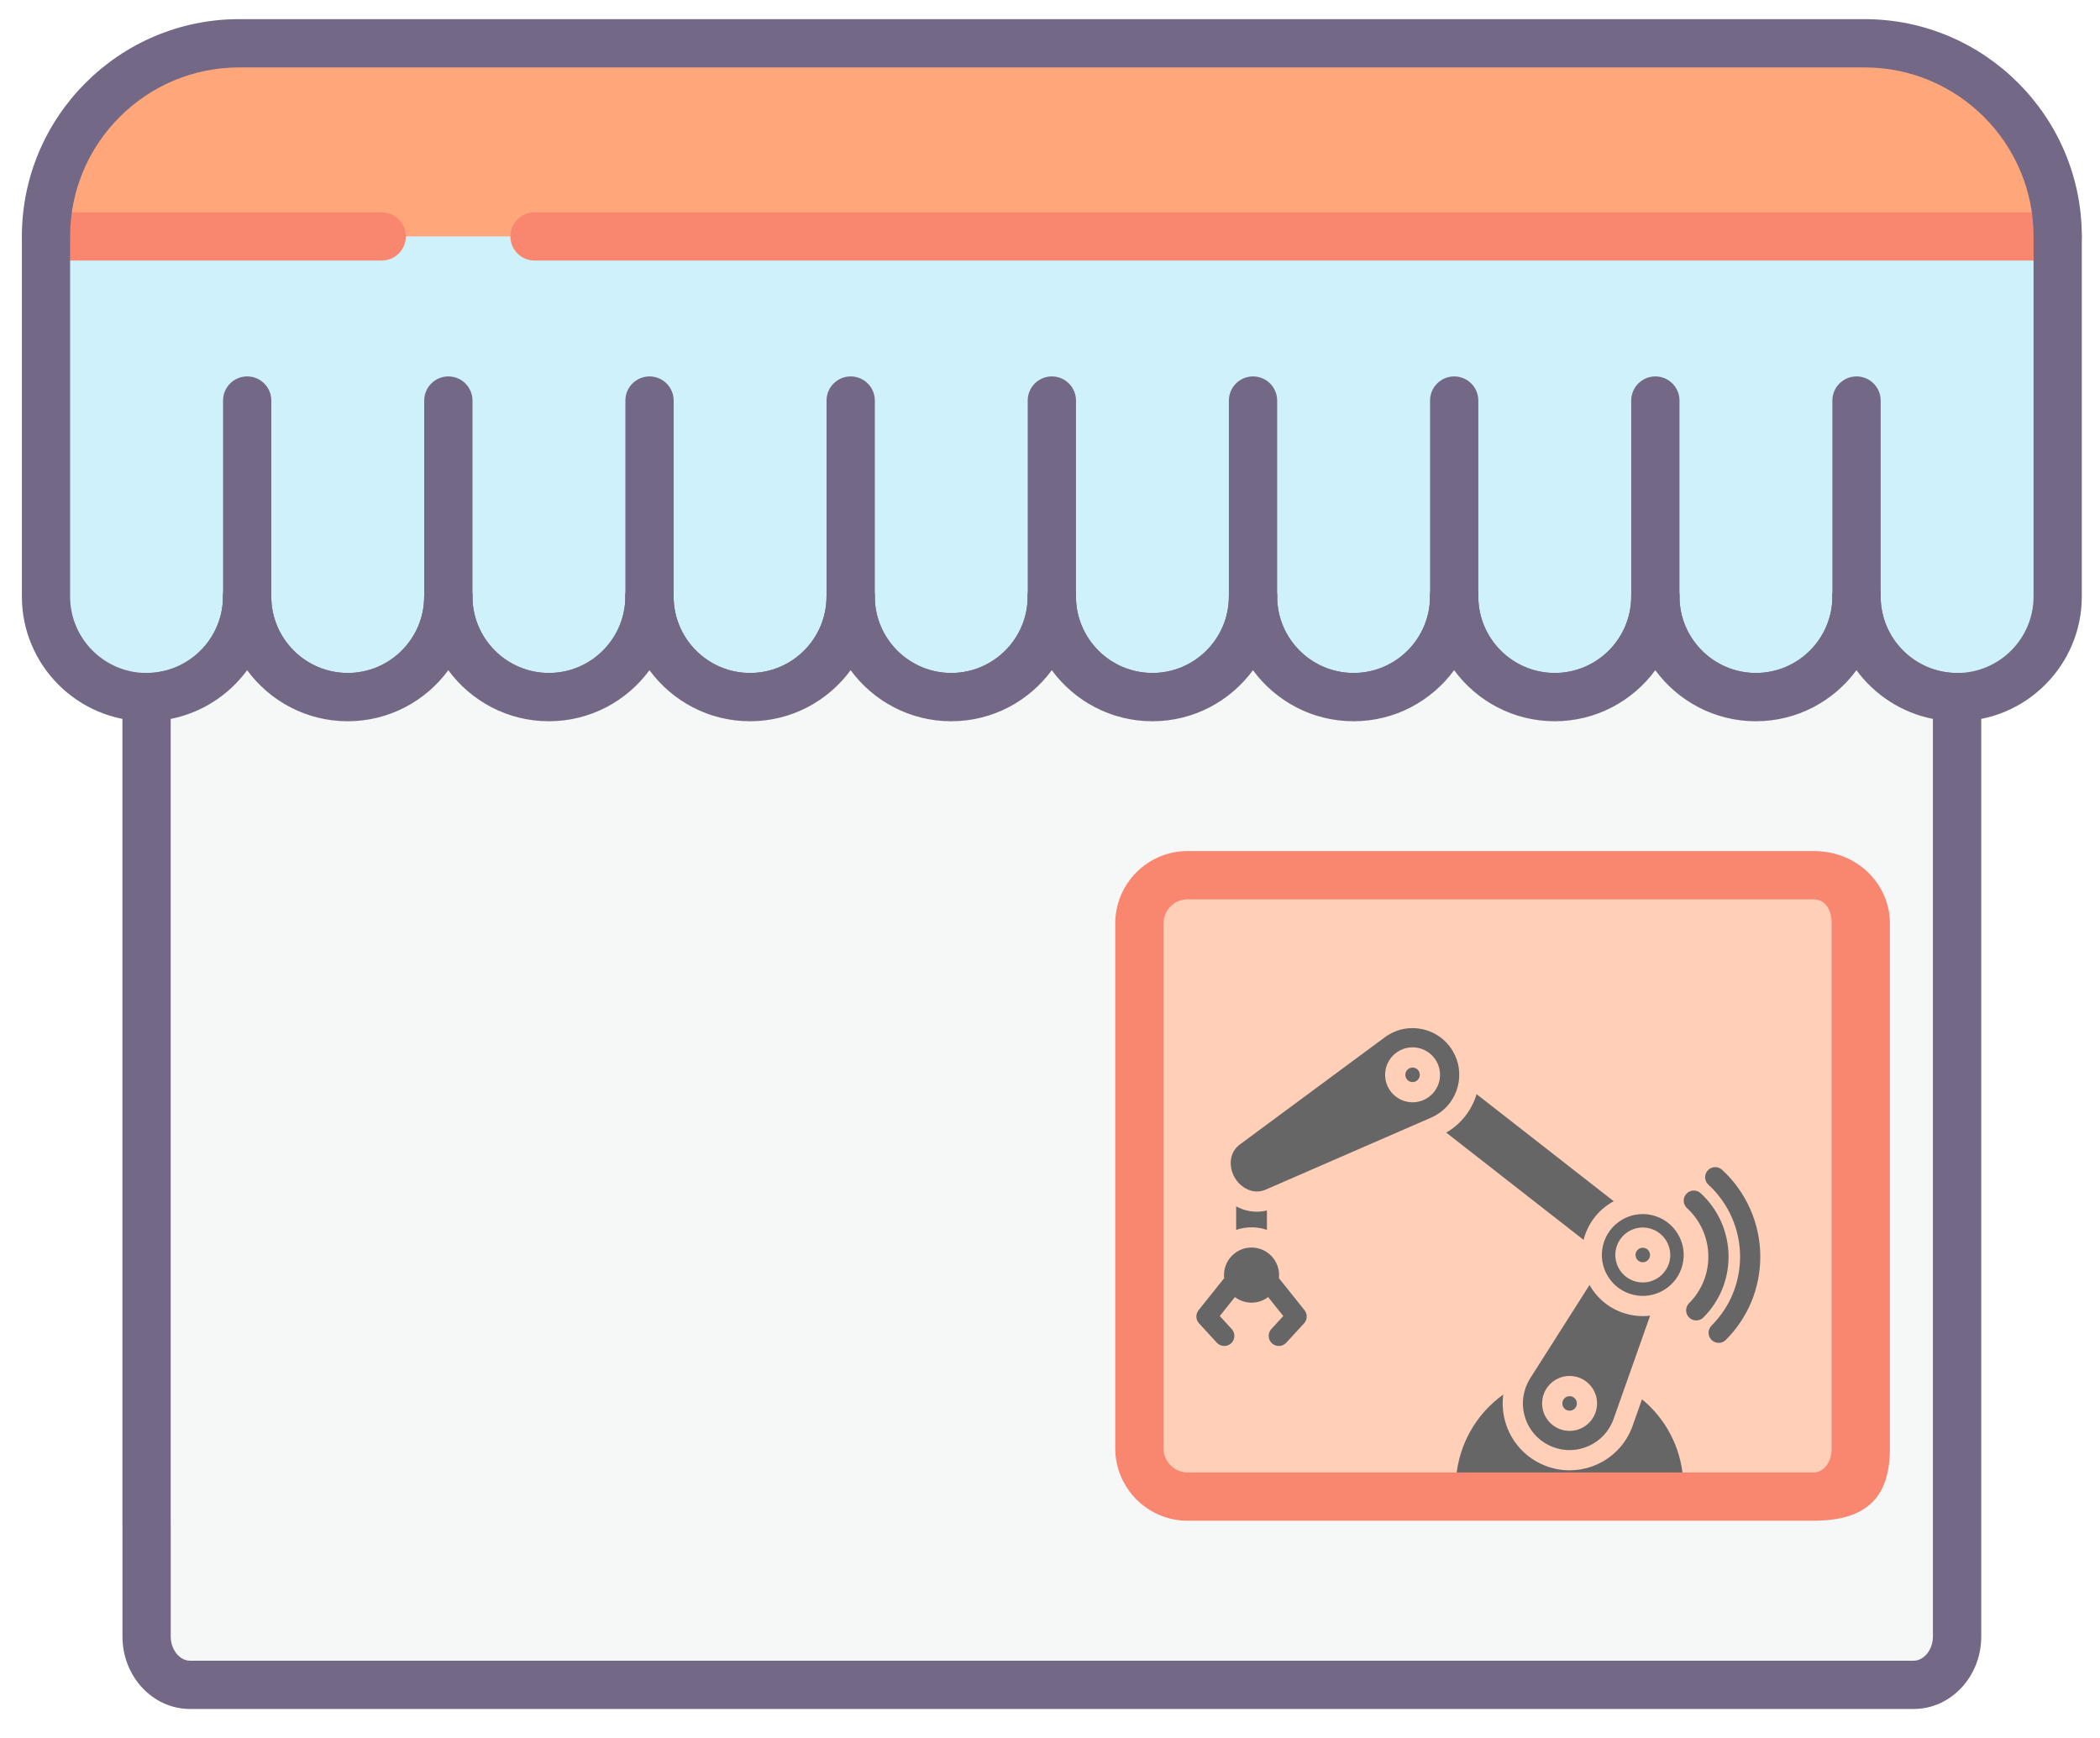
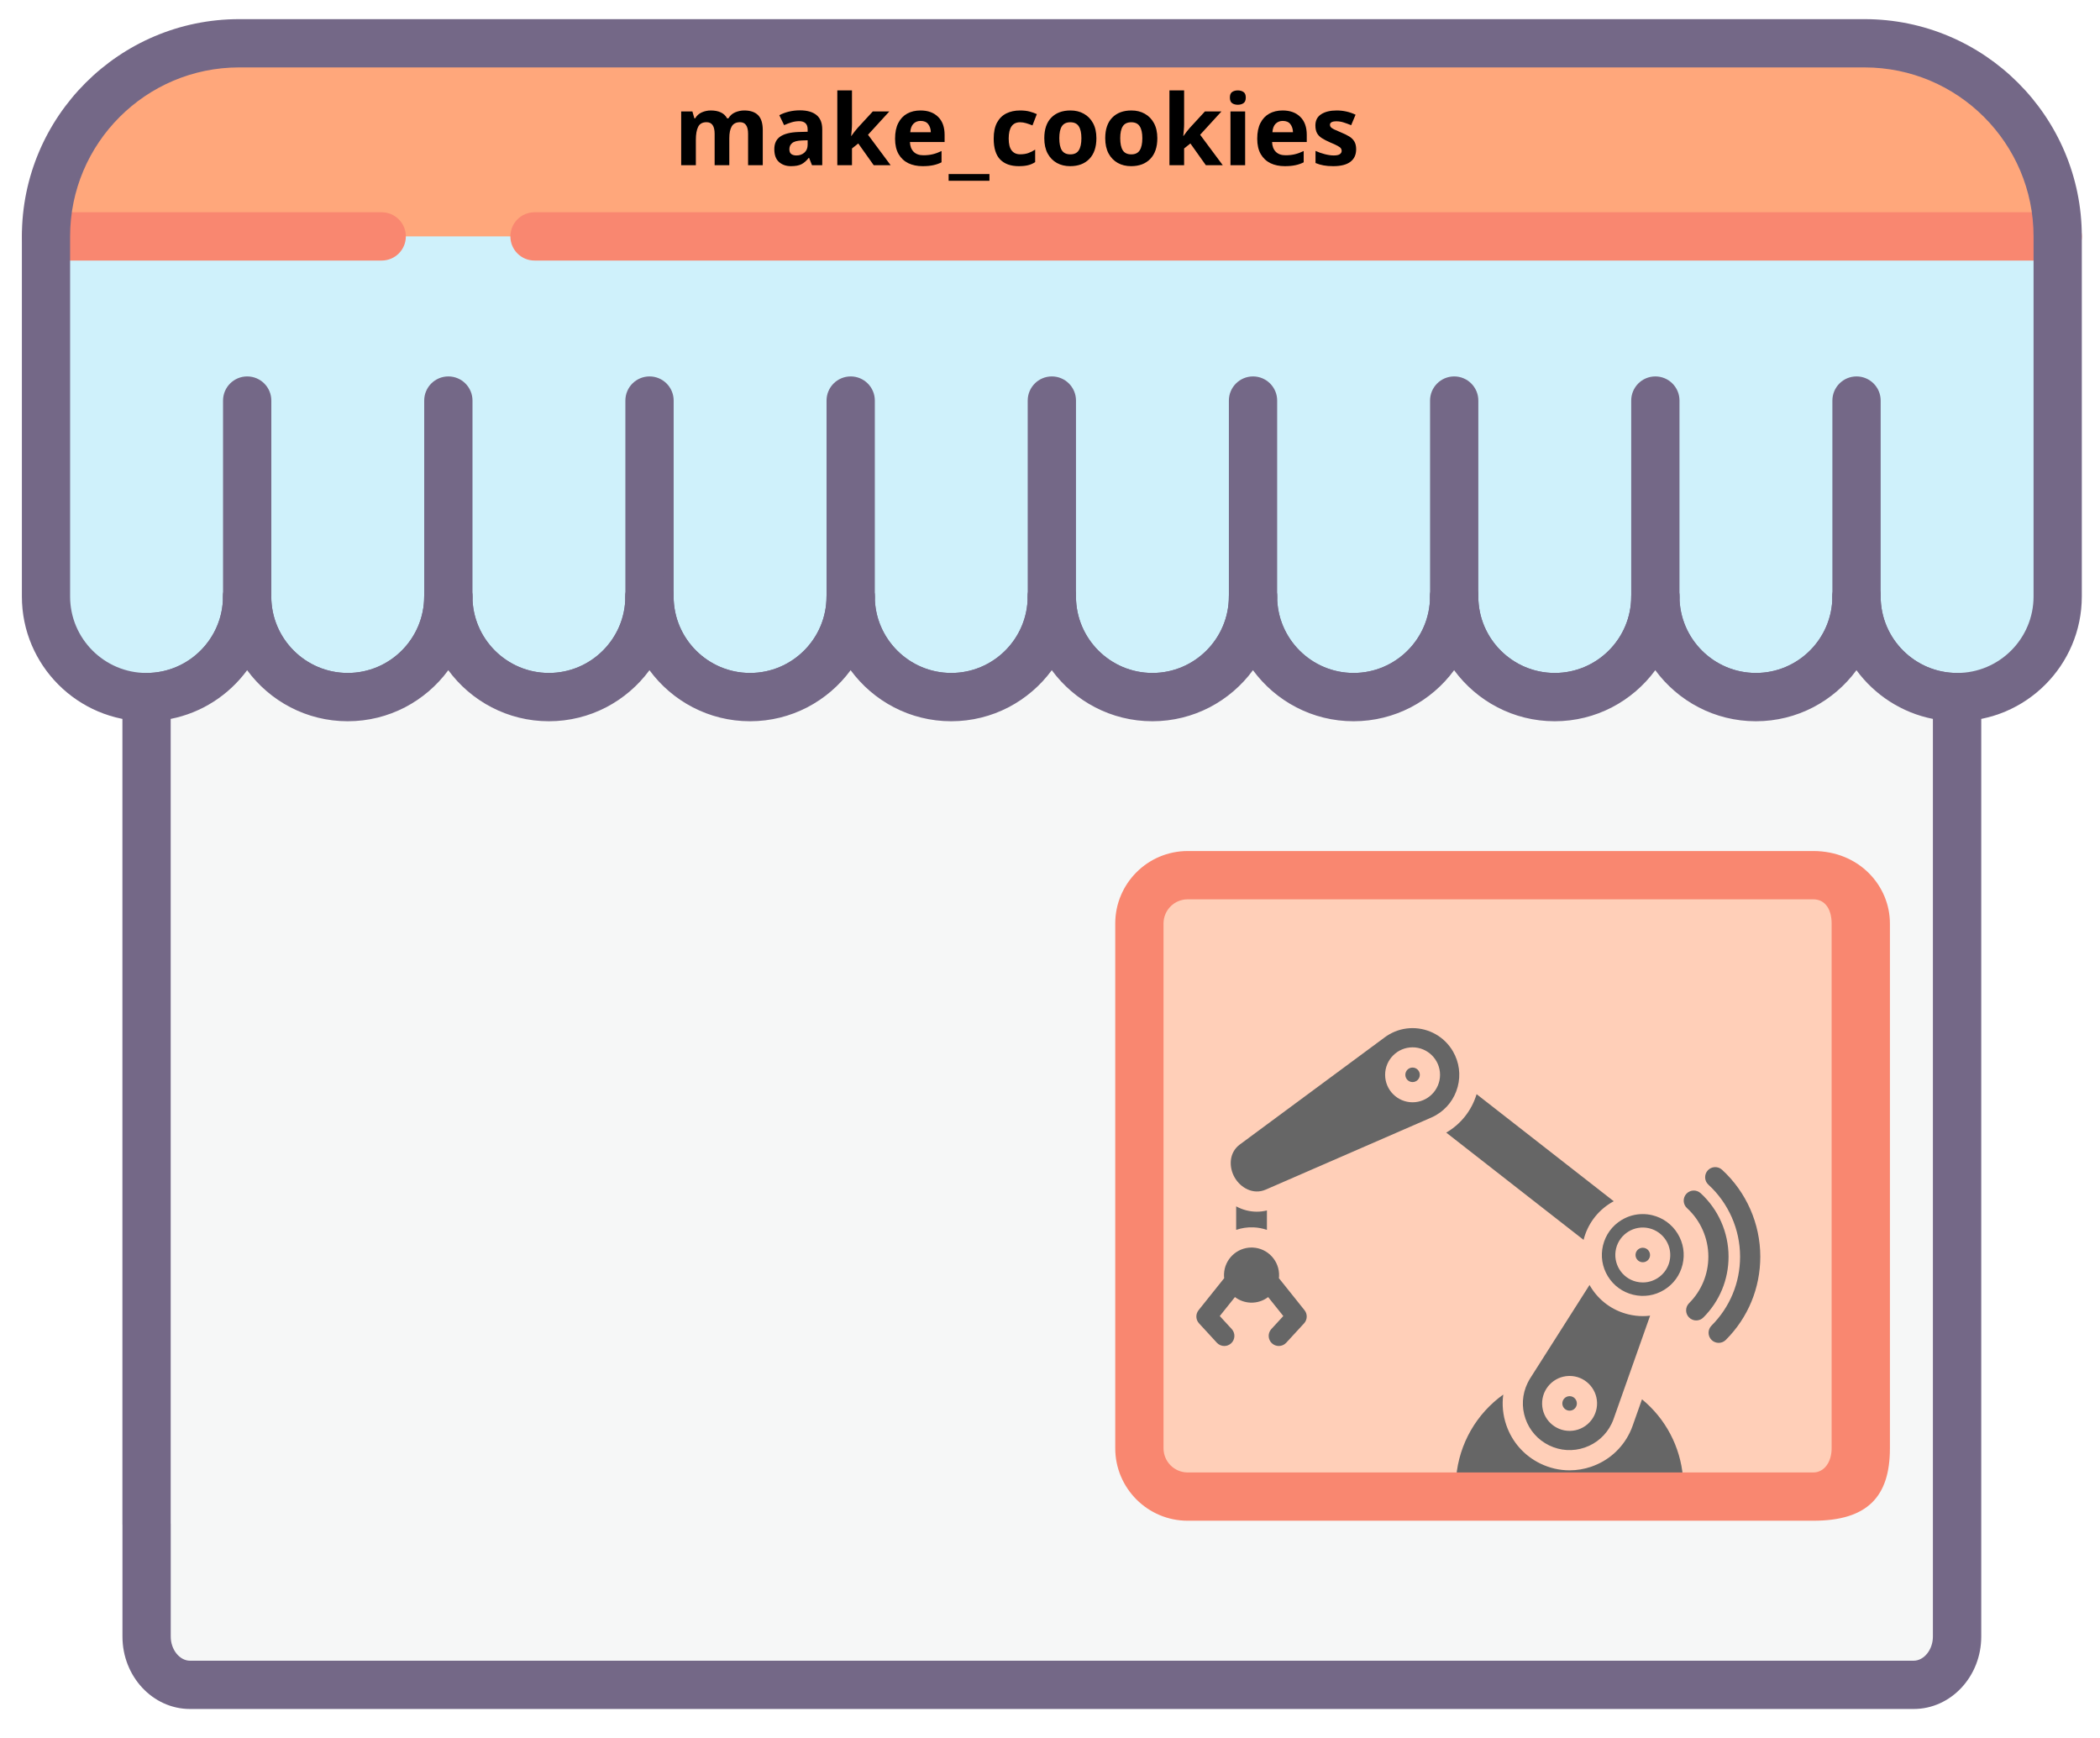
<svg xmlns="http://www.w3.org/2000/svg" xmlns:xlink="http://www.w3.org/1999/xlink" width="384pt" height="317.744pt" viewBox="0 0 512 423.659" version="1.1" id="svg5">
  <defs id="defs2">
    <linearGradient id="linear-gradient" x1="10.52" y1="52.75" x2="18.59" y2="52.75" gradientUnits="userSpaceOnUse">
      <stop offset="0" stop-color="#00b4d8" id="stop4" />
      <stop offset="1" stop-color="#0096c7" id="stop6" />
    </linearGradient>
    <linearGradient id="linear-gradient-2-9" x1="38.67" y1="63.2" x2="44.51" y2="73.33" xlink:href="#linear-gradient" />
    <linearGradient id="linear-gradient-3-1" x1="80.42" y1="44.16" x2="79.81" y2="44.16" xlink:href="#linear-gradient" />
    <linearGradient id="linear-gradient-4-2" x1="53.46" y1="28.6" x2="52.85" y2="28.6" xlink:href="#linear-gradient" />
    <linearGradient id="linear-gradient-5" x1="76.76" y1="64" x2="66.25" y2="64" gradientUnits="userSpaceOnUse">
      <stop offset="0" stop-color="#ffd500" id="stop12" />
      <stop offset="1" stop-color="#fdc500" id="stop14" />
    </linearGradient>
    <linearGradient id="linear-gradient-6-9" x1="73.31" y1="66" x2="62.79" y2="66" xlink:href="#linear-gradient-5" />
    <linearGradient id="linear-gradient-7-3" x1="69.8" y1="68" x2="59.28" y2="68" xlink:href="#linear-gradient-5" />
    <linearGradient id="linear-gradient-8-6" x1="66.39" y1="70" x2="55.88" y2="70" xlink:href="#linear-gradient-5" />
    <linearGradient id="linear-gradient-9-0" x1="80.22" y1="62" x2="69.71" y2="62" xlink:href="#linear-gradient-5" />
    <linearGradient id="linear-gradient-10-6" x1="83.68" y1="60" x2="73.16" y2="60" xlink:href="#linear-gradient-5" />
    <linearGradient id="linear-gradient-11-2" x1="87.15" y1="58" x2="76.63" y2="58" xlink:href="#linear-gradient-5" />
    <linearGradient id="linear-gradient-12-6" x1="22.25" y1="34" x2="32.76" y2="34" xlink:href="#linear-gradient-5" />
    <linearGradient id="linear-gradient-13-1" x1="18.8" y1="36" x2="29.31" y2="36" xlink:href="#linear-gradient-5" />
    <linearGradient id="linear-gradient-14-8" x1="15.28" y1="38" x2="25.8" y2="38" xlink:href="#linear-gradient-5" />
    <linearGradient id="linear-gradient-15-7" x1="11.88" y1="40" x2="22.4" y2="40" xlink:href="#linear-gradient-5" />
    <linearGradient id="linear-gradient-16-9" x1="25.71" y1="32" x2="36.22" y2="32" xlink:href="#linear-gradient-5" />
    <linearGradient id="linear-gradient-17-2" x1="29.16" y1="30" x2="39.68" y2="30" xlink:href="#linear-gradient-5" />
    <linearGradient id="linear-gradient-18-0" x1="32.63" y1="28" x2="43.14" y2="28" xlink:href="#linear-gradient-5" />
    <linearGradient id="linear-gradient-19-2" x1="26.68" y1="23.92" x2="70.32" y2="67.56" xlink:href="#linear-gradient" />
    <linearGradient xlink:href="#linear-gradient-20" id="linearGradient1165" gradientUnits="userSpaceOnUse" x1="20.15" y1="46" x2="77.82" y2="46" />
    <linearGradient id="linear-gradient-20" x1="20.15" y1="46" x2="77.82" y2="46" gradientUnits="userSpaceOnUse">
      <stop offset="0" stop-color="#caf0f8" id="stop31" />
      <stop offset="1" stop-color="#90e0ef" id="stop33" />
    </linearGradient>
    <linearGradient id="linear-gradient-21-5" x1="25.62" y1="43.03" x2="71.98" y2="43.03" xlink:href="#linear-gradient" />
    <linearGradient id="linear-gradient-22-9" x1="6.29" y1="48.99" x2="7.49" y2="48.99" xlink:href="#linear-gradient" />
    <linearGradient id="linear-gradient-23-2" x1="90.69" y1="50.65" x2="89.5" y2="50.65" xlink:href="#linear-gradient" />
    <linearGradient id="linear-gradient-24-2" x1="10.53" y1="50.7" x2="7.47" y2="50.7" xlink:href="#linear-gradient" />
    <linearGradient id="linear-gradient-25-8" x1="18.63" y1="55.82" x2="17.97" y2="55.82" xlink:href="#linear-gradient" />
    <linearGradient id="linear-gradient-26-9" x1="18.61" y1="61.7" x2="37.49" y2="61.7" xlink:href="#linear-gradient" />
    <linearGradient id="linear-gradient-27-7" x1="45.59" y1="71.39" x2="44.93" y2="71.39" xlink:href="#linear-gradient" />
    <linearGradient id="linear-gradient-28-3" x1="52.86" y1="62.11" x2="89.52" y2="62.11" xlink:href="#linear-gradient" />
    <linearGradient id="linear-gradient-29-6" x1="45.57" y1="72.29" x2="47.21" y2="72.29" xlink:href="#linear-gradient" />
    <linearGradient id="linear-gradient-30-1" x1="52.88" y1="73.1" x2="47.2" y2="73.1" xlink:href="#linear-gradient" />
    <linearGradient id="linear-gradient-31-2" x1="14.59" y1="43.23" x2="16.59" y2="43.23" xlink:href="#linear-gradient-5" />
    <linearGradient id="linear-gradient-32-9" x1="17.41" y1="41.59" x2="19.41" y2="41.59" xlink:href="#linear-gradient-5" />
    <linearGradient id="linear-gradient-33-3" x1="20.23" y1="39.95" x2="22.23" y2="39.95" xlink:href="#linear-gradient-5" />
    <linearGradient id="linear-gradient-34-1" x1="23.05" y1="38.31" x2="25.05" y2="38.31" xlink:href="#linear-gradient-5" />
    <linearGradient id="linear-gradient-35-9" x1="71.23" y1="54.69" x2="73.22" y2="54.69" xlink:href="#linear-gradient-5" />
    <linearGradient id="linear-gradient-36-4" x1="74.04" y1="53.06" x2="76.04" y2="53.06" xlink:href="#linear-gradient-5" />
    <linearGradient id="linear-gradient-37-7" x1="76.86" y1="51.42" x2="78.86" y2="51.42" xlink:href="#linear-gradient-5" />
    <linearGradient id="linear-gradient-38-8" x1="79.68" y1="49.78" x2="81.68" y2="49.78" xlink:href="#linear-gradient-5" />
    <linearGradient id="linear-gradient-39-4" x1="25.61" y1="44.26" x2="26.23" y2="44.26" xlink:href="#linear-gradient" />
    <linearGradient id="linear-gradient-40-5" x1="71.36" y1="45.91" x2="71.98" y2="45.91" xlink:href="#linear-gradient" />
    <linearGradient id="linear-gradient-41-0" x1="55.97" y1="48.8" x2="67.15" y2="55.25" xlink:href="#linear-gradient" />
    <linearGradient id="linear-gradient-42-3" x1="25.53" y1="44.29" x2="49.51" y2="58.13" xlink:href="#linear-gradient" />
    <linearGradient id="linear-gradient-43-6" x1="48.8" y1="57.9" x2="51.76" y2="57.9" xlink:href="#linear-gradient" />
    <linearGradient id="linear-gradient-44-1" x1="40.4" y1="42.8" x2="53.1" y2="42.8" xlink:href="#linear-gradient-5" />
    <linearGradient id="linear-gradient-45-0" x1="37.29" y1="47.57" x2="50.87" y2="47.57" xlink:href="#linear-gradient-5" />
    <linearGradient id="linear-gradient-46-6" x1="59.73" y1="45.61" x2="71.16" y2="45.61" xlink:href="#linear-gradient-5" />
    <linearGradient id="linear-gradient-47-3" x1="46.63" y1="46.67" x2="62.63" y2="46.67" xlink:href="#linear-gradient-5" />
    <linearGradient id="linear-gradient-48-2" x1="44.95" y1="33.11" x2="56.03" y2="33.11" xlink:href="#linear-gradient-5" />
    <linearGradient id="linear-gradient-49-0" x1="51.11" y1="38.51" x2="57.79" y2="38.51" xlink:href="#linear-gradient-5" />
    <linearGradient id="linear-gradient-50-6" x1="55.12" y1="38.77" x2="63.07" y2="38.77" xlink:href="#linear-gradient-5" />
    <linearGradient id="linear-gradient-51-1" x1="59.43" y1="42.1" x2="65.71" y2="42.1" xlink:href="#linear-gradient-5" />
    <linearGradient id="linear-gradient-52-5" x1="29.32" y1="42.49" x2="35.93" y2="42.49" xlink:href="#linear-gradient-5" />
    <linearGradient id="linear-gradient-53-5" x1="31.65" y1="42.82" x2="52.52" y2="42.82" xlink:href="#linear-gradient-5" />
    <linearGradient id="linear-gradient-54-4" x1="33.99" y1="36.36" x2="43.9" y2="36.36" xlink:href="#linear-gradient-5" />
    <linearGradient id="linear-gradient-55-7" x1="41.56" y1="35.92" x2="47.75" y2="35.92" xlink:href="#linear-gradient-5" />
    <linearGradient id="linear-gradient-56-6" x1="28.17" y1="43.16" x2="30.95" y2="43.16" xlink:href="#linear-gradient-5" />
    <linearGradient id="linear-gradient-57-5" x1="35.2" y1="49.89" x2="48.83" y2="49.89" xlink:href="#linear-gradient-5" />
    <linearGradient id="linear-gradient-58-6" x1="45.02" y1="54.27" x2="48.75" y2="54.27" xlink:href="#linear-gradient-5" />
    <linearGradient id="linear-gradient-59-9" x1="66.98" y1="41.41" x2="49.76" y2="41.41" xlink:href="#linear-gradient-20" />
    <linearGradient id="linear-gradient-60-3" x1="48.24" y1="30.59" x2="31.02" y2="30.59" xlink:href="#linear-gradient-20" />
    <linearGradient id="linear-gradient-61-7" x1="45.52" y1="41.9" x2="32.17" y2="41.9" xlink:href="#linear-gradient-20" />
    <linearGradient id="linear-gradient-62-4" x1="65.83" y1="30.1" x2="52.48" y2="30.1" xlink:href="#linear-gradient-20" />
    <linearGradient id="linear-gradient-63-5" x1="31.49" y1="36" x2="66.52" y2="36" xlink:href="#linear-gradient-20" />
    <linearGradient id="linear-gradient-64-2" x1="34.31" y1="36" x2="63.69" y2="36" xlink:href="#linear-gradient-5" />
    <linearGradient id="linear-gradient-2-9-7" x1="38.67" y1="63.2" x2="44.51" y2="73.33" xlink:href="#linear-gradient" />
    <linearGradient id="linear-gradient-3-1-5" x1="80.42" y1="44.16" x2="79.81" y2="44.16" xlink:href="#linear-gradient" />
    <linearGradient id="linear-gradient-4-2-3" x1="53.46" y1="28.6" x2="52.85" y2="28.6" xlink:href="#linear-gradient" />
    <linearGradient id="linear-gradient-6-9-2" x1="73.31" y1="66" x2="62.79" y2="66" xlink:href="#linear-gradient-5" />
    <linearGradient id="linear-gradient-7-3-9" x1="69.8" y1="68" x2="59.28" y2="68" xlink:href="#linear-gradient-5" />
    <linearGradient id="linear-gradient-8-6-1" x1="66.39" y1="70" x2="55.88" y2="70" xlink:href="#linear-gradient-5" />
    <linearGradient id="linear-gradient-9-0-2" x1="80.22" y1="62" x2="69.71" y2="62" xlink:href="#linear-gradient-5" />
    <linearGradient id="linear-gradient-10-6-7" x1="83.68" y1="60" x2="73.16" y2="60" xlink:href="#linear-gradient-5" />
    <linearGradient id="linear-gradient-11-2-0" x1="87.15" y1="58" x2="76.63" y2="58" xlink:href="#linear-gradient-5" />
    <linearGradient id="linear-gradient-12-6-9" x1="22.25" y1="34" x2="32.76" y2="34" xlink:href="#linear-gradient-5" />
    <linearGradient id="linear-gradient-13-1-3" x1="18.8" y1="36" x2="29.31" y2="36" xlink:href="#linear-gradient-5" />
    <linearGradient id="linear-gradient-14-8-6" x1="15.28" y1="38" x2="25.8" y2="38" xlink:href="#linear-gradient-5" />
    <linearGradient id="linear-gradient-15-7-0" x1="11.88" y1="40" x2="22.4" y2="40" xlink:href="#linear-gradient-5" />
    <linearGradient id="linear-gradient-16-9-6" x1="25.71" y1="32" x2="36.22" y2="32" xlink:href="#linear-gradient-5" />
    <linearGradient id="linear-gradient-17-2-2" x1="29.16" y1="30" x2="39.68" y2="30" xlink:href="#linear-gradient-5" />
    <linearGradient id="linear-gradient-18-0-6" x1="32.63" y1="28" x2="43.14" y2="28" xlink:href="#linear-gradient-5" />
    <linearGradient id="linear-gradient-19-2-1" x1="26.68" y1="23.92" x2="70.32" y2="67.56" xlink:href="#linear-gradient" />
    <linearGradient id="linear-gradient-21-5-9" x1="25.62" y1="43.03" x2="71.98" y2="43.03" xlink:href="#linear-gradient" />
    <linearGradient id="linear-gradient-22-9-2" x1="6.29" y1="48.99" x2="7.49" y2="48.99" xlink:href="#linear-gradient" />
    <linearGradient id="linear-gradient-23-2-0" x1="90.69" y1="50.65" x2="89.5" y2="50.65" xlink:href="#linear-gradient" />
    <linearGradient id="linear-gradient-24-2-2" x1="10.53" y1="50.7" x2="7.47" y2="50.7" xlink:href="#linear-gradient" />
    <linearGradient id="linear-gradient-25-8-3" x1="18.63" y1="55.82" x2="17.97" y2="55.82" xlink:href="#linear-gradient" />
    <linearGradient id="linear-gradient-26-9-7" x1="18.61" y1="61.7" x2="37.49" y2="61.7" xlink:href="#linear-gradient" />
    <linearGradient id="linear-gradient-27-7-5" x1="45.59" y1="71.39" x2="44.93" y2="71.39" xlink:href="#linear-gradient" />
    <linearGradient id="linear-gradient-28-3-9" x1="52.86" y1="62.11" x2="89.52" y2="62.11" xlink:href="#linear-gradient" />
    <linearGradient id="linear-gradient-29-6-2" x1="45.57" y1="72.29" x2="47.21" y2="72.29" xlink:href="#linear-gradient" />
    <linearGradient id="linear-gradient-30-1-2" x1="52.88" y1="73.1" x2="47.2" y2="73.1" xlink:href="#linear-gradient" />
    <linearGradient id="linear-gradient-31-2-8" x1="14.59" y1="43.23" x2="16.59" y2="43.23" xlink:href="#linear-gradient-5" />
    <linearGradient id="linear-gradient-32-9-9" x1="17.41" y1="41.59" x2="19.41" y2="41.59" xlink:href="#linear-gradient-5" />
    <linearGradient id="linear-gradient-33-3-7" x1="20.23" y1="39.95" x2="22.23" y2="39.95" xlink:href="#linear-gradient-5" />
    <linearGradient id="linear-gradient-34-1-3" x1="23.05" y1="38.31" x2="25.05" y2="38.31" xlink:href="#linear-gradient-5" />
    <linearGradient id="linear-gradient-35-9-6" x1="71.23" y1="54.69" x2="73.22" y2="54.69" xlink:href="#linear-gradient-5" />
    <linearGradient id="linear-gradient-36-4-1" x1="74.04" y1="53.06" x2="76.04" y2="53.06" xlink:href="#linear-gradient-5" />
    <linearGradient id="linear-gradient-37-7-2" x1="76.86" y1="51.42" x2="78.86" y2="51.42" xlink:href="#linear-gradient-5" />
    <linearGradient id="linear-gradient-38-8-9" x1="79.68" y1="49.78" x2="81.68" y2="49.78" xlink:href="#linear-gradient-5" />
    <linearGradient id="linear-gradient-39-4-3" x1="25.61" y1="44.26" x2="26.23" y2="44.26" xlink:href="#linear-gradient" />
    <linearGradient id="linear-gradient-40-5-1" x1="71.36" y1="45.91" x2="71.98" y2="45.91" xlink:href="#linear-gradient" />
    <linearGradient id="linear-gradient-41-0-9" x1="55.97" y1="48.8" x2="67.15" y2="55.25" xlink:href="#linear-gradient" />
    <linearGradient id="linear-gradient-42-3-4" x1="25.53" y1="44.29" x2="49.51" y2="58.13" xlink:href="#linear-gradient" />
    <linearGradient id="linear-gradient-43-6-7" x1="48.8" y1="57.9" x2="51.76" y2="57.9" xlink:href="#linear-gradient" />
    <linearGradient id="linear-gradient-44-1-8" x1="40.4" y1="42.8" x2="53.1" y2="42.8" xlink:href="#linear-gradient-5" />
    <linearGradient id="linear-gradient-45-0-4" x1="37.29" y1="47.57" x2="50.87" y2="47.57" xlink:href="#linear-gradient-5" />
    <linearGradient id="linear-gradient-46-6-5" x1="59.73" y1="45.61" x2="71.16" y2="45.61" xlink:href="#linear-gradient-5" />
    <linearGradient id="linear-gradient-47-3-0" x1="46.63" y1="46.67" x2="62.63" y2="46.67" xlink:href="#linear-gradient-5" />
    <linearGradient id="linear-gradient-48-2-3" x1="44.95" y1="33.11" x2="56.03" y2="33.11" xlink:href="#linear-gradient-5" />
    <linearGradient id="linear-gradient-49-0-6" x1="51.11" y1="38.51" x2="57.79" y2="38.51" xlink:href="#linear-gradient-5" />
    <linearGradient id="linear-gradient-50-6-1" x1="55.12" y1="38.77" x2="63.07" y2="38.77" xlink:href="#linear-gradient-5" />
    <linearGradient id="linear-gradient-51-1-0" x1="59.43" y1="42.1" x2="65.71" y2="42.1" xlink:href="#linear-gradient-5" />
    <linearGradient id="linear-gradient-52-5-6" x1="29.32" y1="42.49" x2="35.93" y2="42.49" xlink:href="#linear-gradient-5" />
    <linearGradient id="linear-gradient-53-5-3" x1="31.65" y1="42.82" x2="52.52" y2="42.82" xlink:href="#linear-gradient-5" />
    <linearGradient id="linear-gradient-54-4-2" x1="33.99" y1="36.36" x2="43.9" y2="36.36" xlink:href="#linear-gradient-5" />
    <linearGradient id="linear-gradient-55-7-0" x1="41.56" y1="35.92" x2="47.75" y2="35.92" xlink:href="#linear-gradient-5" />
    <linearGradient id="linear-gradient-56-6-6" x1="28.17" y1="43.16" x2="30.95" y2="43.16" xlink:href="#linear-gradient-5" />
    <linearGradient id="linear-gradient-57-5-1" x1="35.2" y1="49.89" x2="48.83" y2="49.89" xlink:href="#linear-gradient-5" />
    <linearGradient id="linear-gradient-58-6-5" x1="45.02" y1="54.27" x2="48.75" y2="54.27" xlink:href="#linear-gradient-5" />
    <linearGradient id="linear-gradient-59-9-5" x1="66.98" y1="41.41" x2="49.76" y2="41.41" xlink:href="#linear-gradient-20" />
    <linearGradient id="linear-gradient-60-3-4" x1="48.24" y1="30.59" x2="31.02" y2="30.59" xlink:href="#linear-gradient-20" />
    <linearGradient id="linear-gradient-61-7-7" x1="45.52" y1="41.9" x2="32.17" y2="41.9" xlink:href="#linear-gradient-20" />
    <linearGradient id="linear-gradient-62-4-6" x1="65.83" y1="30.1" x2="52.48" y2="30.1" xlink:href="#linear-gradient-20" />
    <linearGradient id="linear-gradient-63-5-5" x1="31.49" y1="36" x2="66.52" y2="36" xlink:href="#linear-gradient-20" />
    <linearGradient id="linear-gradient-64-2-6" x1="34.31" y1="36" x2="63.69" y2="36" xlink:href="#linear-gradient-5" />
  </defs>
  <g id="layer2">
    <path class="st0" d="M 454.601,10.552 H 58.304 c -26.003,0 -47.085,21.082 -47.085,47.085 v 87.798 c 0,13.545 10.979,24.523 24.523,24.523 13.545,0 24.523,-10.983 24.523,-24.523 0,13.545 10.979,24.523 24.523,24.523 13.545,0 24.523,-10.979 24.523,-24.523 0,13.545 10.979,24.523 24.523,24.523 13.545,0 24.523,-10.983 24.523,-24.523 0,13.545 10.979,24.523 24.523,24.523 13.545,0 24.523,-10.979 24.523,-24.523 0,13.545 10.979,24.523 24.523,24.523 13.545,0 24.523,-10.983 24.523,-24.523 0,13.545 10.979,24.523 24.523,24.523 13.545,0 24.523,-10.979 24.523,-24.523 0,13.545 10.979,24.523 24.523,24.523 13.545,0 24.523,-10.983 24.523,-24.523 0,13.545 10.979,24.523 24.523,24.523 13.545,0 24.523,-10.979 24.523,-24.523 0,13.545 10.979,24.523 24.523,24.523 13.545,0 24.523,-10.979 24.523,-24.523 0,13.545 10.979,24.523 24.523,24.523 13.545,0 24.523,-10.979 24.523,-24.523 V 57.637 c 0,-26.003 -21.082,-47.085 -47.085,-47.085 z" id="path1" style="fill:#cff1fb;stroke-width:3.924" />
    <path class="st4" d="M 454.601,10.552 H 58.304 c -26.003,0 -47.085,21.082 -47.085,47.085 H 501.686 c 0,-26.003 -21.082,-47.085 -47.085,-47.085 z" id="path6" style="fill:#ffa77b;stroke-width:3.924" />
    <path class="st7" d="M 93.064,51.751 H 11.219 c -3.249,0 -5.886,2.637 -5.886,5.886 0,3.249 2.637,5.886 5.886,5.886 h 81.845 c 3.249,0 5.886,-2.637 5.886,-5.886 0,-3.249 -2.637,-5.886 -5.886,-5.886 z" id="path7" style="fill:#f98770;stroke-width:3.924" />
    <path class="st7" d="M 501.686,51.751 H 130.32 c -3.249,0 -5.886,2.637 -5.886,5.886 0,3.249 2.637,5.886 5.886,5.886 h 371.366 c 3.249,0 5.886,-2.637 5.886,-5.886 0,-3.249 -2.637,-5.886 -5.886,-5.886 z" id="path8" style="fill:#f98770;stroke-width:3.924" />
    <path class="st6" d="M 454.601,4.667 H 58.304 c -29.208,0 -52.97,23.762 -52.97,52.97 v 87.798 c 0,16.766 13.643,30.409 30.409,30.409 10.053,0 18.983,-4.905 24.523,-12.446 5.54,7.541 14.467,12.446 24.523,12.446 10.053,0 18.983,-4.905 24.523,-12.446 5.54,7.541 14.467,12.446 24.523,12.446 10.053,0 18.983,-4.905 24.523,-12.446 5.54,7.541 14.467,12.446 24.523,12.446 10.053,0 18.983,-4.905 24.523,-12.446 5.54,7.541 14.467,12.446 24.523,12.446 10.053,0 18.983,-4.905 24.523,-12.446 5.54,7.541 14.467,12.446 24.523,12.446 10.053,0 18.983,-4.905 24.523,-12.446 5.54,7.541 14.467,12.446 24.523,12.446 10.053,0 18.983,-4.905 24.523,-12.446 5.54,7.541 14.467,12.446 24.523,12.446 10.053,0 18.983,-4.905 24.523,-12.446 5.54,7.541 14.467,12.446 24.523,12.446 10.053,0 18.983,-4.905 24.523,-12.446 5.54,7.541 14.467,12.446 24.523,12.446 16.766,0 30.409,-13.643 30.409,-30.409 V 57.637 c 0,-29.208 -23.762,-52.97 -52.97,-52.97 z M 495.8,145.435 c 0,10.276 -8.361,18.638 -18.638,18.638 -10.276,0 -18.638,-8.361 -18.638,-18.638 0,-3.249 -2.637,-5.886 -5.886,-5.886 -3.249,0 -5.886,2.637 -5.886,5.886 0,10.276 -8.361,18.638 -18.638,18.638 -10.276,0 -18.638,-8.361 -18.638,-18.638 0,-3.249 -2.637,-5.886 -5.886,-5.886 -3.249,0 -5.886,2.637 -5.886,5.886 0,10.276 -8.361,18.638 -18.638,18.638 -10.276,0 -18.638,-8.361 -18.638,-18.638 0,-3.249 -2.637,-5.886 -5.886,-5.886 -3.249,0 -5.886,2.637 -5.886,5.886 0,10.276 -8.361,18.638 -18.638,18.638 -10.276,0 -18.638,-8.361 -18.638,-18.638 0,-3.249 -2.637,-5.886 -5.886,-5.886 -3.249,0 -5.886,2.637 -5.886,5.886 0,10.276 -8.361,18.638 -18.638,18.638 -10.276,0 -18.638,-8.361 -18.638,-18.638 0,-3.249 -2.637,-5.886 -5.886,-5.886 -3.249,0 -5.886,2.637 -5.886,5.886 0,10.276 -8.361,18.638 -18.638,18.638 -10.276,0 -18.638,-8.361 -18.638,-18.638 0,-3.249 -2.637,-5.886 -5.886,-5.886 -3.249,0 -5.886,2.637 -5.886,5.886 0,10.276 -8.361,18.638 -18.638,18.638 -10.276,0 -18.638,-8.361 -18.638,-18.638 0,-3.249 -2.637,-5.886 -5.886,-5.886 -3.249,0 -5.886,2.637 -5.886,5.886 0,10.276 -8.361,18.638 -18.638,18.638 -10.276,0 -18.638,-8.361 -18.638,-18.638 0,-3.249 -2.637,-5.886 -5.886,-5.886 -3.249,0 -5.886,2.637 -5.886,5.886 0,10.276 -8.361,18.638 -18.638,18.638 -10.276,0 -18.638,-8.361 -18.638,-18.638 0,-3.249 -2.637,-5.886 -5.886,-5.886 -3.249,0 -5.886,2.637 -5.886,5.886 0,10.276 -8.361,18.638 -18.638,18.638 -10.276,0 -18.638,-8.361 -18.638,-18.638 V 57.637 c 0,-22.718 18.481,-41.199 41.199,-41.199 H 454.601 c 22.718,0 41.199,18.481 41.199,41.199 z" id="path9" style="fill:#746887;stroke-width:3.924" />
    <path class="st6" d="m 452.639,91.774 c -3.249,0 -5.886,2.637 -5.886,5.886 v 47.775 c 0,3.249 2.637,5.886 5.886,5.886 3.249,0 5.886,-2.637 5.886,-5.886 V 97.659 c 0,-3.249 -2.637,-5.886 -5.886,-5.886 z" id="path10" style="fill:#746887;stroke-width:3.924" />
    <path class="st6" d="m 403.592,91.774 c -3.249,0 -5.886,2.637 -5.886,5.886 v 47.775 c 0,3.249 2.637,5.886 5.886,5.886 3.249,0 5.886,-2.637 5.886,-5.886 V 97.659 c 0,-3.249 -2.637,-5.886 -5.886,-5.886 z" id="path11" style="fill:#746887;stroke-width:3.924" />
    <path class="st6" d="m 354.546,91.774 c -3.249,0 -5.886,2.637 -5.886,5.886 v 47.775 c 0,3.249 2.637,5.886 5.886,5.886 3.249,0 5.886,-2.637 5.886,-5.886 V 97.659 c 0,-3.249 -2.637,-5.886 -5.886,-5.886 z" id="path12" style="fill:#746887;stroke-width:3.924" />
    <path class="st6" d="m 305.499,91.774 c -3.249,0 -5.886,2.637 -5.886,5.886 v 47.775 c 0,3.249 2.637,5.886 5.886,5.886 3.249,0 5.886,-2.637 5.886,-5.886 V 97.659 c 0,-3.249 -2.637,-5.886 -5.886,-5.886 z" id="path13" style="fill:#746887;stroke-width:3.924" />
    <path class="st6" d="m 256.452,91.774 c -3.249,0 -5.886,2.637 -5.886,5.886 v 47.775 c 0,3.249 2.637,5.886 5.886,5.886 3.249,0 5.886,-2.637 5.886,-5.886 V 97.659 c 0,-3.249 -2.637,-5.886 -5.886,-5.886 z" id="path14" style="fill:#746887;stroke-width:3.924" />
    <path class="st6" d="m 207.406,91.774 c -3.249,0 -5.886,2.637 -5.886,5.886 v 47.775 c 0,3.249 2.637,5.886 5.886,5.886 3.249,0 5.886,-2.637 5.886,-5.886 V 97.659 c 0,-3.249 -2.637,-5.886 -5.886,-5.886 z" id="path15" style="fill:#746887;stroke-width:3.924" />
    <path class="st6" d="m 158.359,91.774 c -3.249,0 -5.886,2.637 -5.886,5.886 v 47.775 c 0,3.249 2.637,5.886 5.886,5.886 3.249,0 5.886,-2.637 5.886,-5.886 V 97.659 c 0,-3.249 -2.637,-5.886 -5.886,-5.886 z" id="path16" style="fill:#746887;stroke-width:3.924" />
    <path class="st2" d="m 477.162,211.161 v -41.203 c -13.545,0 -24.523,-10.979 -24.523,-24.523 0,13.545 -10.979,24.523 -24.523,24.523 -13.545,0 -24.523,-10.979 -24.523,-24.523 0,13.545 -10.979,24.523 -24.523,24.523 -13.545,0 -24.523,-10.983 -24.523,-24.523 0,13.545 -10.979,24.523 -24.523,24.523 -13.545,0 -24.523,-10.979 -24.523,-24.523 0,13.545 -10.979,24.523 -24.523,24.523 -13.545,0 -24.523,-10.983 -24.523,-24.523 0,13.545 -10.979,24.523 -24.523,24.523 -13.545,0 -24.523,-10.979 -24.523,-24.523 0,13.545 -10.979,24.523 -24.523,24.523 -13.545,0 -24.523,-10.983 -24.523,-24.523 0,13.545 -10.979,24.523 -24.523,24.523 -13.545,0 -24.523,-10.979 -24.523,-24.523 0,13.545 -10.979,24.523 -24.523,24.523 -13.545,0 -24.523,-10.983 -24.523,-24.523 0,13.545 -10.979,24.523 -24.523,24.523 v 229.044 c 0,6.502 4.744,11.771 10.594,11.771 H 466.568 c 5.85,0 10.594,-5.27 10.594,-11.771 v -58.754 c 0,0 1.862,-89.79 0,-129.087 z" id="path2" style="fill:#f6f7f7;stroke-width:3.924" />
    <path class="st6" d="m 109.312,91.774 c -3.249,0 -5.886,2.637 -5.886,5.886 v 47.775 c 0,3.249 2.637,5.886 5.886,5.886 3.249,0 5.886,-2.637 5.886,-5.886 V 97.659 c 0,-3.249 -2.637,-5.886 -5.886,-5.886 z" id="path17" style="fill:#746887;stroke-width:3.924" />
    <path class="st6" d="m 60.266,91.774 c -3.249,0 -5.886,2.637 -5.886,5.886 v 47.775 c 0,3.249 2.637,5.886 5.886,5.886 3.249,0 5.886,-2.637 5.886,-5.886 V 97.659 c 0,-3.249 -2.637,-5.886 -5.886,-5.886 z" id="path18" style="fill:#746887;stroke-width:3.924" />
    <path class="st3" d="m 450.37,214.559 -160.807,-1.188 c -6.501,-0.048 -11.771,5.27 -11.771,11.771 v 127.961 c 0,6.502 5.27,11.771 11.771,11.771 h 165.766 c 0,-23.673 -1.105,-51.985 -1.105,-98.211 0,-22.691 -3.854,-34.459 -3.854,-52.105 z" id="path4" style="fill:#ffcfb8;stroke-width:3.924" />
    <path class="st6" d="m 483.048,208.407 -1.1e-4,-38.449 c 0,-3.249 -2.637,-5.886 -5.886,-5.886 -10.276,0 -18.638,-8.361 -18.638,-18.638 0,-3.249 -2.637,-5.886 -5.886,-5.886 -3.249,0 -5.886,2.637 -5.886,5.886 0,10.276 -8.361,18.638 -18.638,18.638 -10.276,0 -18.638,-8.361 -18.638,-18.638 0,-3.249 -2.637,-5.886 -5.886,-5.886 -3.249,0 -5.886,2.637 -5.886,5.886 0,10.276 -8.361,18.638 -18.638,18.638 -10.276,0 -18.638,-8.361 -18.638,-18.638 0,-3.249 -2.637,-5.886 -5.886,-5.886 -3.249,0 -5.886,2.637 -5.886,5.886 0,10.276 -8.361,18.638 -18.638,18.638 -10.276,0 -18.638,-8.361 -18.638,-18.638 0,-3.249 -2.637,-5.886 -5.886,-5.886 -3.249,0 -5.886,2.637 -5.886,5.886 0,10.276 -8.361,18.638 -18.638,18.638 -10.276,0 -18.638,-8.361 -18.638,-18.638 0,-3.249 -2.637,-5.886 -5.886,-5.886 -3.249,0 -5.886,2.637 -5.886,5.886 0,10.276 -8.361,18.638 -18.638,18.638 -10.276,0 -18.638,-8.361 -18.638,-18.638 0,-3.249 -2.637,-5.886 -5.886,-5.886 -3.249,0 -5.886,2.637 -5.886,5.886 0,10.276 -8.361,18.638 -18.638,18.638 -10.276,0 -18.638,-8.361 -18.638,-18.638 0,-3.249 -2.637,-5.886 -5.886,-5.886 -3.249,0 -5.886,2.637 -5.886,5.886 0,10.276 -8.361,18.638 -18.638,18.638 -10.276,0 -18.638,-8.361 -18.638,-18.638 0,-3.249 -2.637,-5.886 -5.886,-5.886 -3.249,0 -5.886,2.637 -5.886,5.886 0,10.276 -8.361,18.638 -18.638,18.638 -10.276,0 -18.638,-8.361 -18.638,-18.638 0,-3.249 -2.637,-5.886 -5.886,-5.886 -3.249,0 -5.886,2.637 -5.886,5.886 0,10.276 -8.361,18.638 -18.638,18.638 -3.249,0 -5.886,2.637 -5.886,5.886 l 2e-6,201.682 c 0,3.249 2.637,5.886 5.886,5.886 3.249,0 5.886,-2.637 5.886,-5.886 V 175.271 c 7.608,-1.499 14.208,-5.842 18.638,-11.873 5.54,7.541 14.467,12.446 24.523,12.446 10.053,0 18.983,-4.905 24.523,-12.446 5.54,7.541 14.467,12.446 24.523,12.446 10.053,0 18.983,-4.905 24.523,-12.446 5.54,7.541 14.467,12.446 24.523,12.446 10.053,0 18.983,-4.905 24.523,-12.446 5.54,7.541 14.467,12.446 24.523,12.446 10.053,0 18.983,-4.905 24.523,-12.446 5.54,7.541 14.467,12.446 24.523,12.446 10.053,0 18.983,-4.905 24.523,-12.446 5.54,7.541 14.467,12.446 24.523,12.446 10.053,0 18.983,-4.905 24.523,-12.446 5.54,7.541 14.467,12.446 24.523,12.446 10.053,0 18.983,-4.905 24.523,-12.446 5.54,7.541 14.467,12.446 24.523,12.446 10.053,0 18.983,-4.905 24.523,-12.446 4.43,6.031 11.03,10.378 18.638,11.873 l 3.2e-4,35.886 v 53.297 c 0,0 -3.2e-4,74.791 -3.2e-4,75.79 v 58.758 c 0,3.19 -2.158,5.886 -4.708,5.886 H 46.336 c -2.55,0 -4.708,-2.696 -4.708,-5.886 v -27.431 c 0,-3.249 -2.637,-5.886 -5.886,-5.886 -3.249,0 -5.886,2.637 -5.886,5.886 v 27.431 c 0,9.735 7.392,17.657 16.48,17.657 H 466.568 c 9.087,0 16.48,-7.922 16.48,-17.657 v -56.918 l 1.1e-4,-77.961 z" id="path20" style="fill:#746887;stroke-width:3.924" />
    <path d="m 292.335,322.639 4.347,4.725 c 0.487,0.528 1.149,0.795 1.813,0.795 0.597,0 1.194,-0.215 1.667,-0.651 1.001,-0.921 1.067,-2.481 0.146,-3.482 l -2.915,-3.17 3.701,-4.627 c 1.052,0.797 2.346,1.297 3.761,1.358 1.576,0.067 3.089,-0.412 4.332,-1.353 l 3.696,4.622 -2.915,3.17 c -0.921,1.001 -0.857,2.56 0.146,3.482 0.473,0.436 1.072,0.651 1.667,0.651 0.664,0 1.329,-0.268 1.815,-0.795 l 4.347,-4.725 c 0.823,-0.894 0.87,-2.257 0.11,-3.207 l -6.149,-7.691 c -0.03,-0.039 -0.064,-0.073 -0.098,-0.109 0.017,-0.155 0.035,-0.311 0.043,-0.47 0.157,-3.705 -2.726,-6.847 -6.428,-7.002 -0.095,-0.002 -0.193,-0.006 -0.288,-0.006 -3.572,0 -6.553,2.829 -6.705,6.433 -0.014,0.356 0,0.707 0.037,1.05 -0.03,0.034 -0.062,0.067 -0.091,0.103 l -6.149,7.691 c -0.76,0.951 -0.713,2.313 0.111,3.207 z m 131.005,42.405 h -81.332 z m -13.018,-4.929 h -55.29 c 0.717,-8.13 4.944,-15.443 11.478,-20.114 -0.335,2.487 -0.09,5.035 0.754,7.477 1.422,4.115 4.362,7.432 8.278,9.341 2.257,1.1 4.684,1.654 7.124,1.654 1.793,0 3.591,-0.299 5.337,-0.902 4.119,-1.422 7.438,-4.362 9.345,-8.278 0.283,-0.578 0.541,-1.194 0.72,-1.733 l 2.266,-6.407 c 5.745,4.725 9.337,11.525 9.99,18.957 z m -10.211,-52.426 c -0.945,-0.228 -1.531,-1.184 -1.306,-2.131 0.198,-0.808 0.924,-1.353 1.722,-1.353 0.136,0 0.275,0.017 0.415,0.051 0.951,0.23 1.536,1.188 1.308,2.137 -0.228,0.945 -1.188,1.529 -2.137,1.299 z m 10.11,0.623 c 0.625,-2.588 0.204,-5.266 -1.186,-7.537 -1.39,-2.272 -3.583,-3.868 -6.175,-4.495 -0.782,-0.189 -1.574,-0.283 -2.358,-0.283 -1.809,0 -3.591,0.498 -5.176,1.465 -2.274,1.388 -3.872,3.58 -4.497,6.168 -0.625,2.588 -0.204,5.266 1.186,7.537 1.39,2.272 3.583,3.868 6.175,4.495 2.59,0.627 5.267,0.206 7.539,-1.183 2.272,-1.388 3.868,-3.578 4.493,-6.169 z m -3.183,-0.762 c -0.743,3.059 -3.492,5.118 -6.51,5.118 -0.52,0 -1.048,-0.062 -1.574,-0.189 -3.58,-0.866 -5.797,-4.485 -4.942,-8.069 v -0.008 c 0.87,-3.591 4.495,-5.808 8.087,-4.94 3.591,0.868 5.808,4.497 4.94,8.087 z m -24.314,36.376 c -0.975,0.025 -1.791,-0.747 -1.813,-1.718 -0.025,-0.977 0.75,-1.791 1.727,-1.815 h 0.051 c 0.956,0 1.738,0.765 1.765,1.729 0.011,0.464 -0.163,0.915 -0.488,1.256 -0.326,0.342 -0.765,0.537 -1.239,0.548 z m -27.329,-78.942 c 0.786,-2.936 0.382,-6.003 -1.138,-8.636 -2.107,-3.647 -5.941,-5.688 -9.876,-5.688 -1.925,0 -3.877,0.488 -5.659,1.518 -0.43,0.251 -0.808,0.5 -1.038,0.679 l -35.407,26.182 c -2.709,2.01 -2.681,5.569 -1.256,8.044 1.433,2.483 4.498,4.293 7.588,2.945 l 40.326,-17.552 0.032,-0.014 c 0.337,-0.14 0.754,-0.352 1.126,-0.569 2.633,-1.519 4.515,-3.974 5.301,-6.91 z m -4.3,-2.94 c 0,3.694 -3.005,6.699 -6.699,6.699 -3.694,0 -6.69,-3.005 -6.69,-6.699 0,-3.694 3.001,-6.699 6.69,-6.699 3.688,0 6.699,3.005 6.699,6.699 z m -42.205,33.072 v 4.732 c -1.027,-0.35 -2.122,-0.565 -3.26,-0.614 -1.484,-0.064 -2.915,0.159 -4.242,0.614 v -5.733 c 1.566,0.848 3.291,1.301 5.045,1.301 0.82,0 1.643,-0.101 2.459,-0.301 z m 84.507,50.867 8.918,-25.22 c -0.582,0.069 -1.168,0.112 -1.757,0.112 -1.175,0 -2.358,-0.14 -3.527,-0.423 -3.87,-0.936 -7.144,-3.32 -9.221,-6.714 -0.091,-0.152 -0.178,-0.305 -0.266,-0.458 l -14.463,22.748 c -0.165,0.264 -0.408,0.676 -0.638,1.153 -1.33,2.732 -1.518,5.818 -0.526,8.69 0.992,2.872 3.043,5.187 5.776,6.519 2.732,1.33 5.819,1.518 8.696,0.524 2.874,-0.992 5.191,-3.044 6.525,-5.784 0.195,-0.395 0.369,-0.812 0.481,-1.147 z m -4.021,-3.989 c 0.043,1.791 -0.614,3.488 -1.847,4.783 -1.233,1.295 -2.898,2.032 -4.689,2.075 -0.054,0 -0.109,0.002 -0.163,0.002 -3.621,0 -6.609,-2.895 -6.695,-6.529 v 0 c -0.088,-3.694 2.844,-6.772 6.527,-6.86 0.064,0 0.125,-0.002 0.189,-0.002 3.6,0 6.577,2.887 6.68,6.529 z m -44.98,-78.179 c -0.971,0 -1.761,-0.793 -1.761,-1.77 0,-0.977 0.79,-1.77 1.761,-1.77 0.975,0 1.77,0.793 1.77,1.77 0,0.977 -0.793,1.77 -1.77,1.77 z m 41.694,38.465 -33.485,-26.145 c 3.591,-2.085 6.205,-5.402 7.403,-9.373 l 33.435,26.101 c -0.23,0.125 -0.458,0.255 -0.685,0.393 -3.34,2.04 -5.7,5.241 -6.667,9.025 z m 32.937,25.115 c -0.631,0 -1.261,-0.241 -1.742,-0.722 -0.962,-0.962 -0.962,-2.522 0,-3.484 4.489,-4.489 6.963,-10.464 6.963,-16.82 0,-6.648 -2.814,-13.042 -7.722,-17.541 -1.003,-0.919 -1.07,-2.477 -0.152,-3.482 0.919,-1.003 2.477,-1.07 3.482,-0.152 5.924,5.43 9.32,13.147 9.32,21.175 0,7.674 -2.985,14.885 -8.405,20.306 -0.481,0.481 -1.111,0.722 -1.742,0.722 z m -3.731,-6.188 c -0.481,0.481 -1.111,0.722 -1.742,0.722 -0.631,0 -1.261,-0.241 -1.742,-0.722 -0.962,-0.962 -0.962,-2.522 0,-3.484 3.031,-3.031 4.7,-7.064 4.7,-11.354 0,-4.491 -1.897,-8.802 -5.208,-11.83 -1.005,-0.919 -1.074,-2.477 -0.155,-3.48 0.919,-1.005 2.477,-1.072 3.482,-0.155 4.326,3.958 6.807,9.596 6.807,15.466 0,5.608 -2.182,10.877 -6.143,14.841 z" id="path1-4" style="fill:#666666;stroke-width:1.871" />
    <path class="st7" d="M 442.091,207.485 H 289.564 c -9.735,0 -17.657,7.922 -17.657,17.657 v 127.961 c 0,9.735 7.922,17.657 17.657,17.657 h 152.527 c 13.239,0 18.689,-5.886 18.689,-17.657 v -127.961 c 0,-9.148 -7.445,-17.657 -18.689,-17.657 z M 289.564,358.989 c -3.245,-4e-5 -5.886,-2.641 -5.886,-5.886 l -4.4e-4,-127.961 c -10e-6,-3.245 2.641,-5.885 5.886,-5.885 h 152.527 c 3.02,0 4.478,2.606 4.478,5.885 v 127.961 c 0,3.334 -1.787,5.887 -4.478,5.887 z" id="path21" style="fill:#f98770;stroke-width:3.924" />
+     <g id="g2874" transform="translate(-10.05111,-0.3293407)">
+       <text xml:space="preserve" style="font-weight:bold;font-size:24px;line-height:1.25;font-family:sans-serif;-inkscape-font-specification:'sans-serif Bold'" x="174.253" y="40.605" id="text1471">
+         <tspan id="tspan1469" x="174.253" y="40.605" style="font-size:24px">make_cookies</tspan>
+       </text>
+     </g>
  </g>
</svg>
